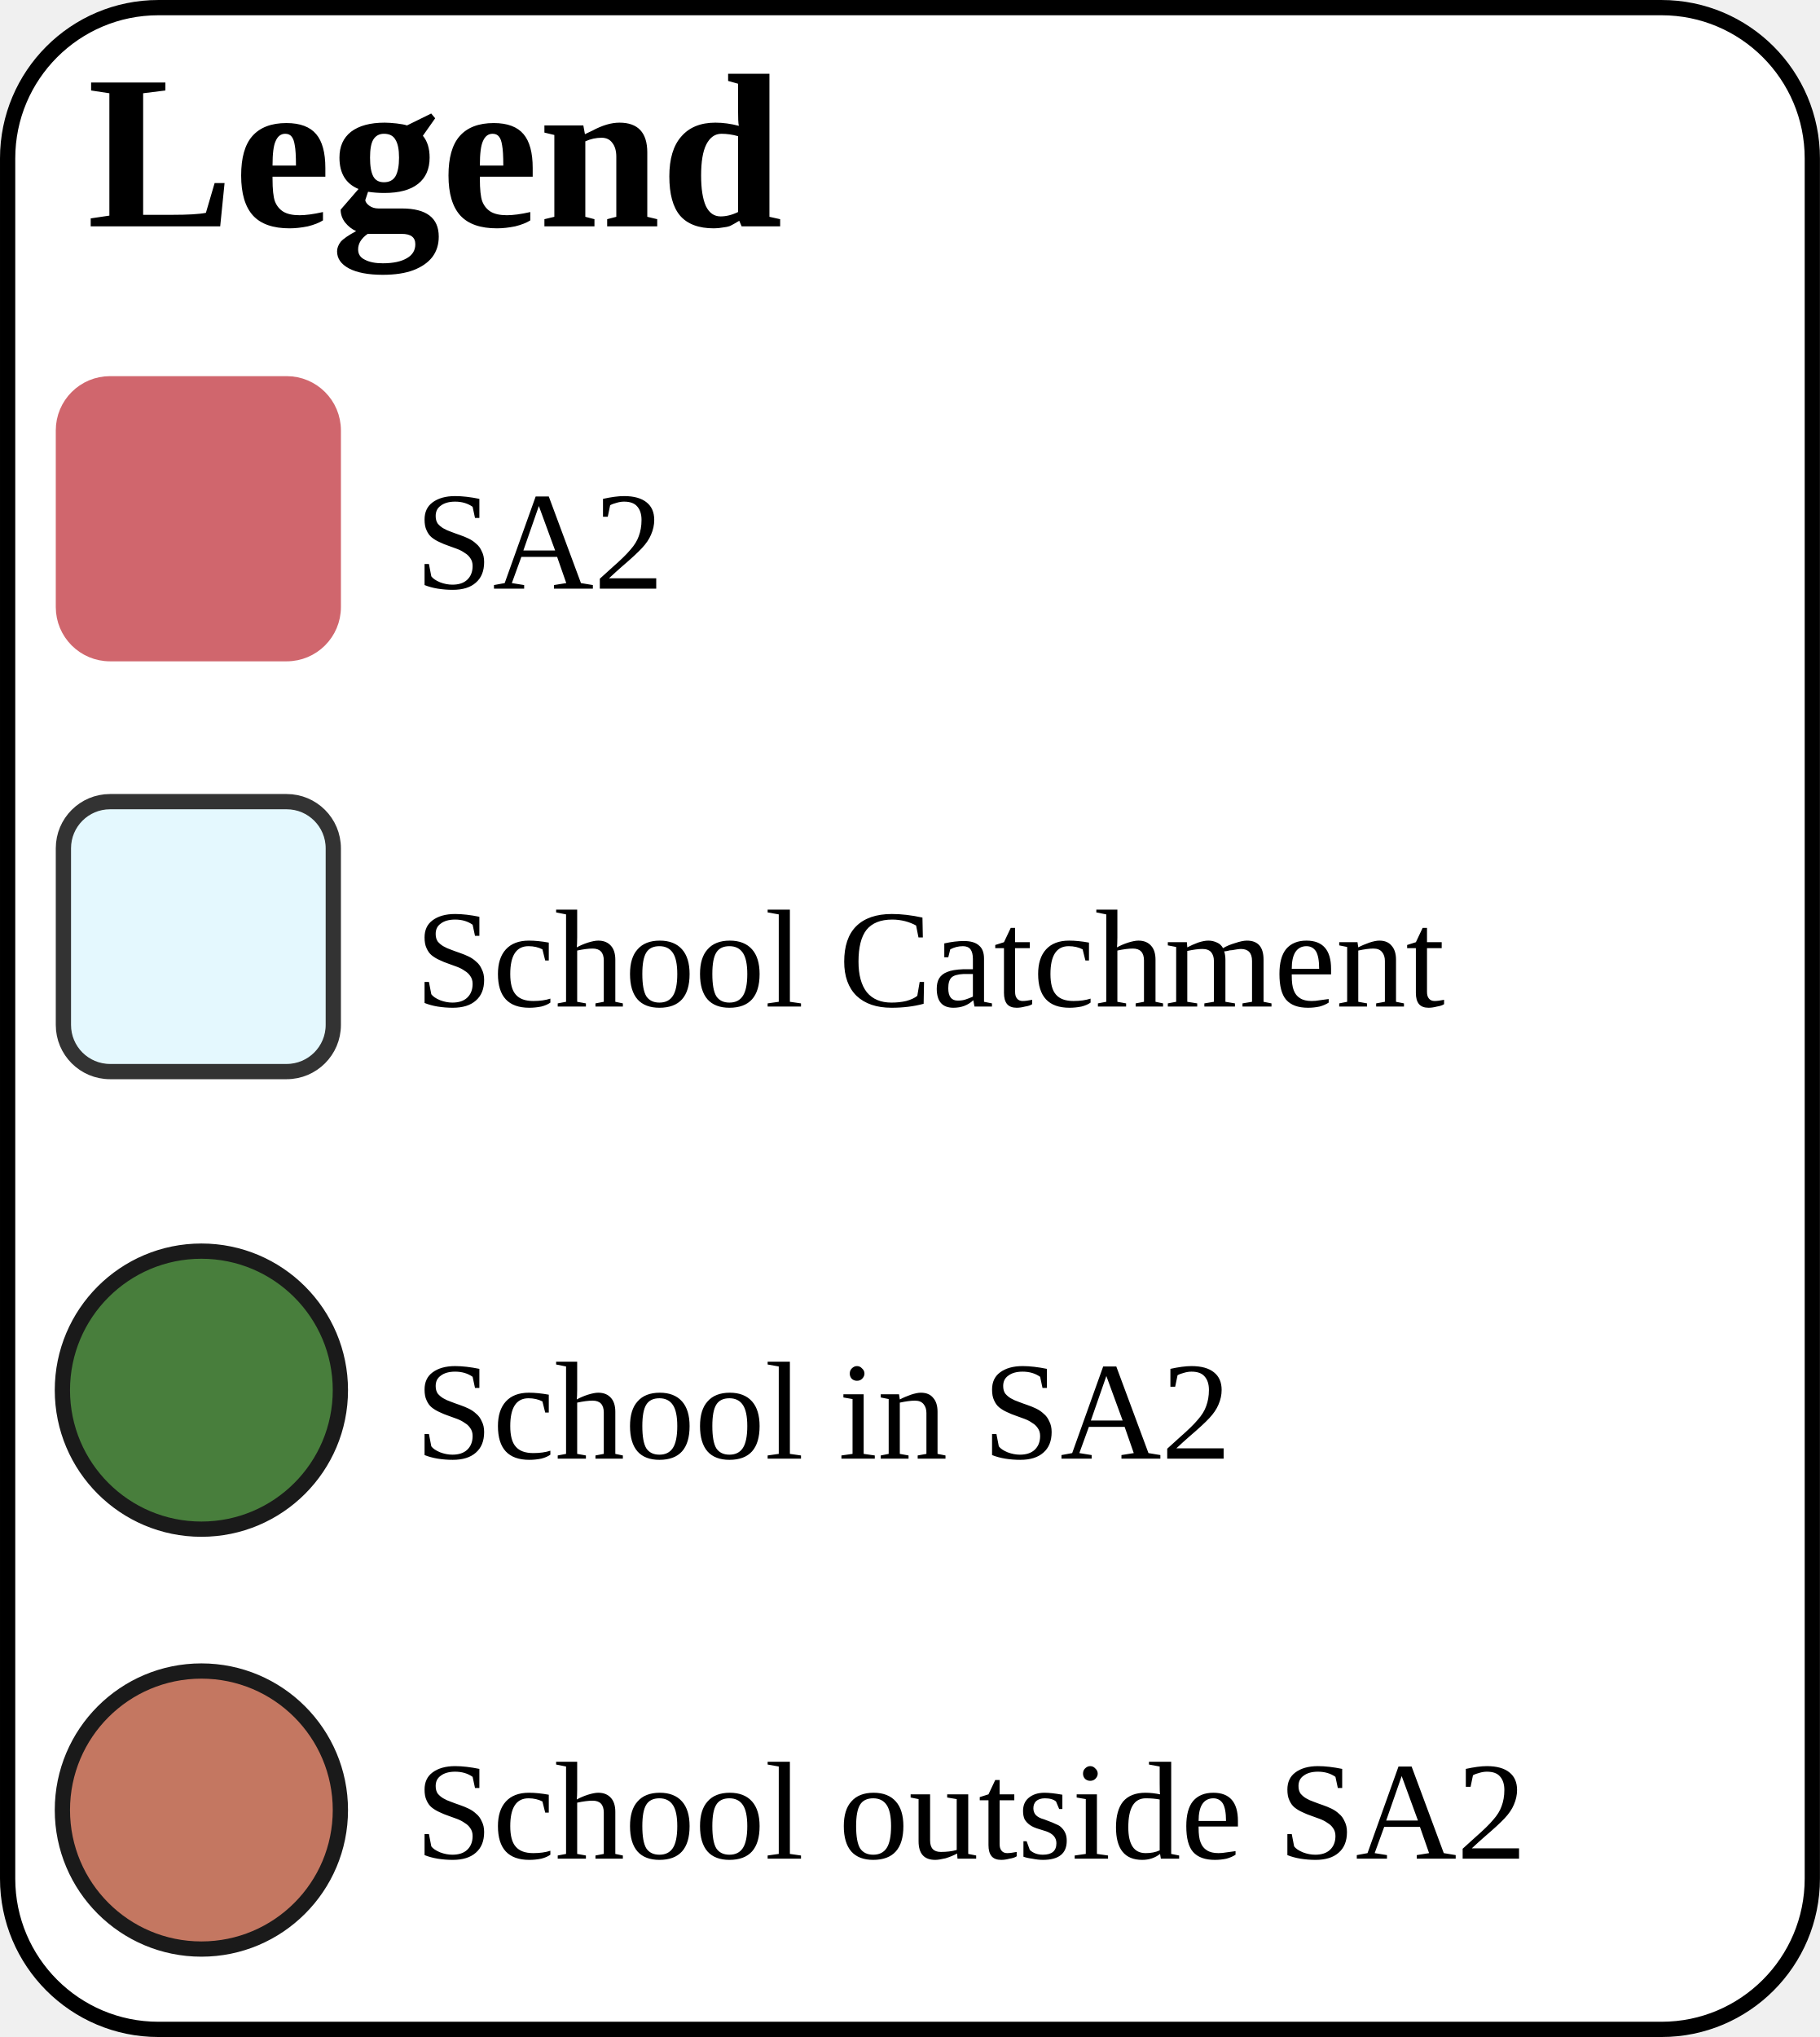
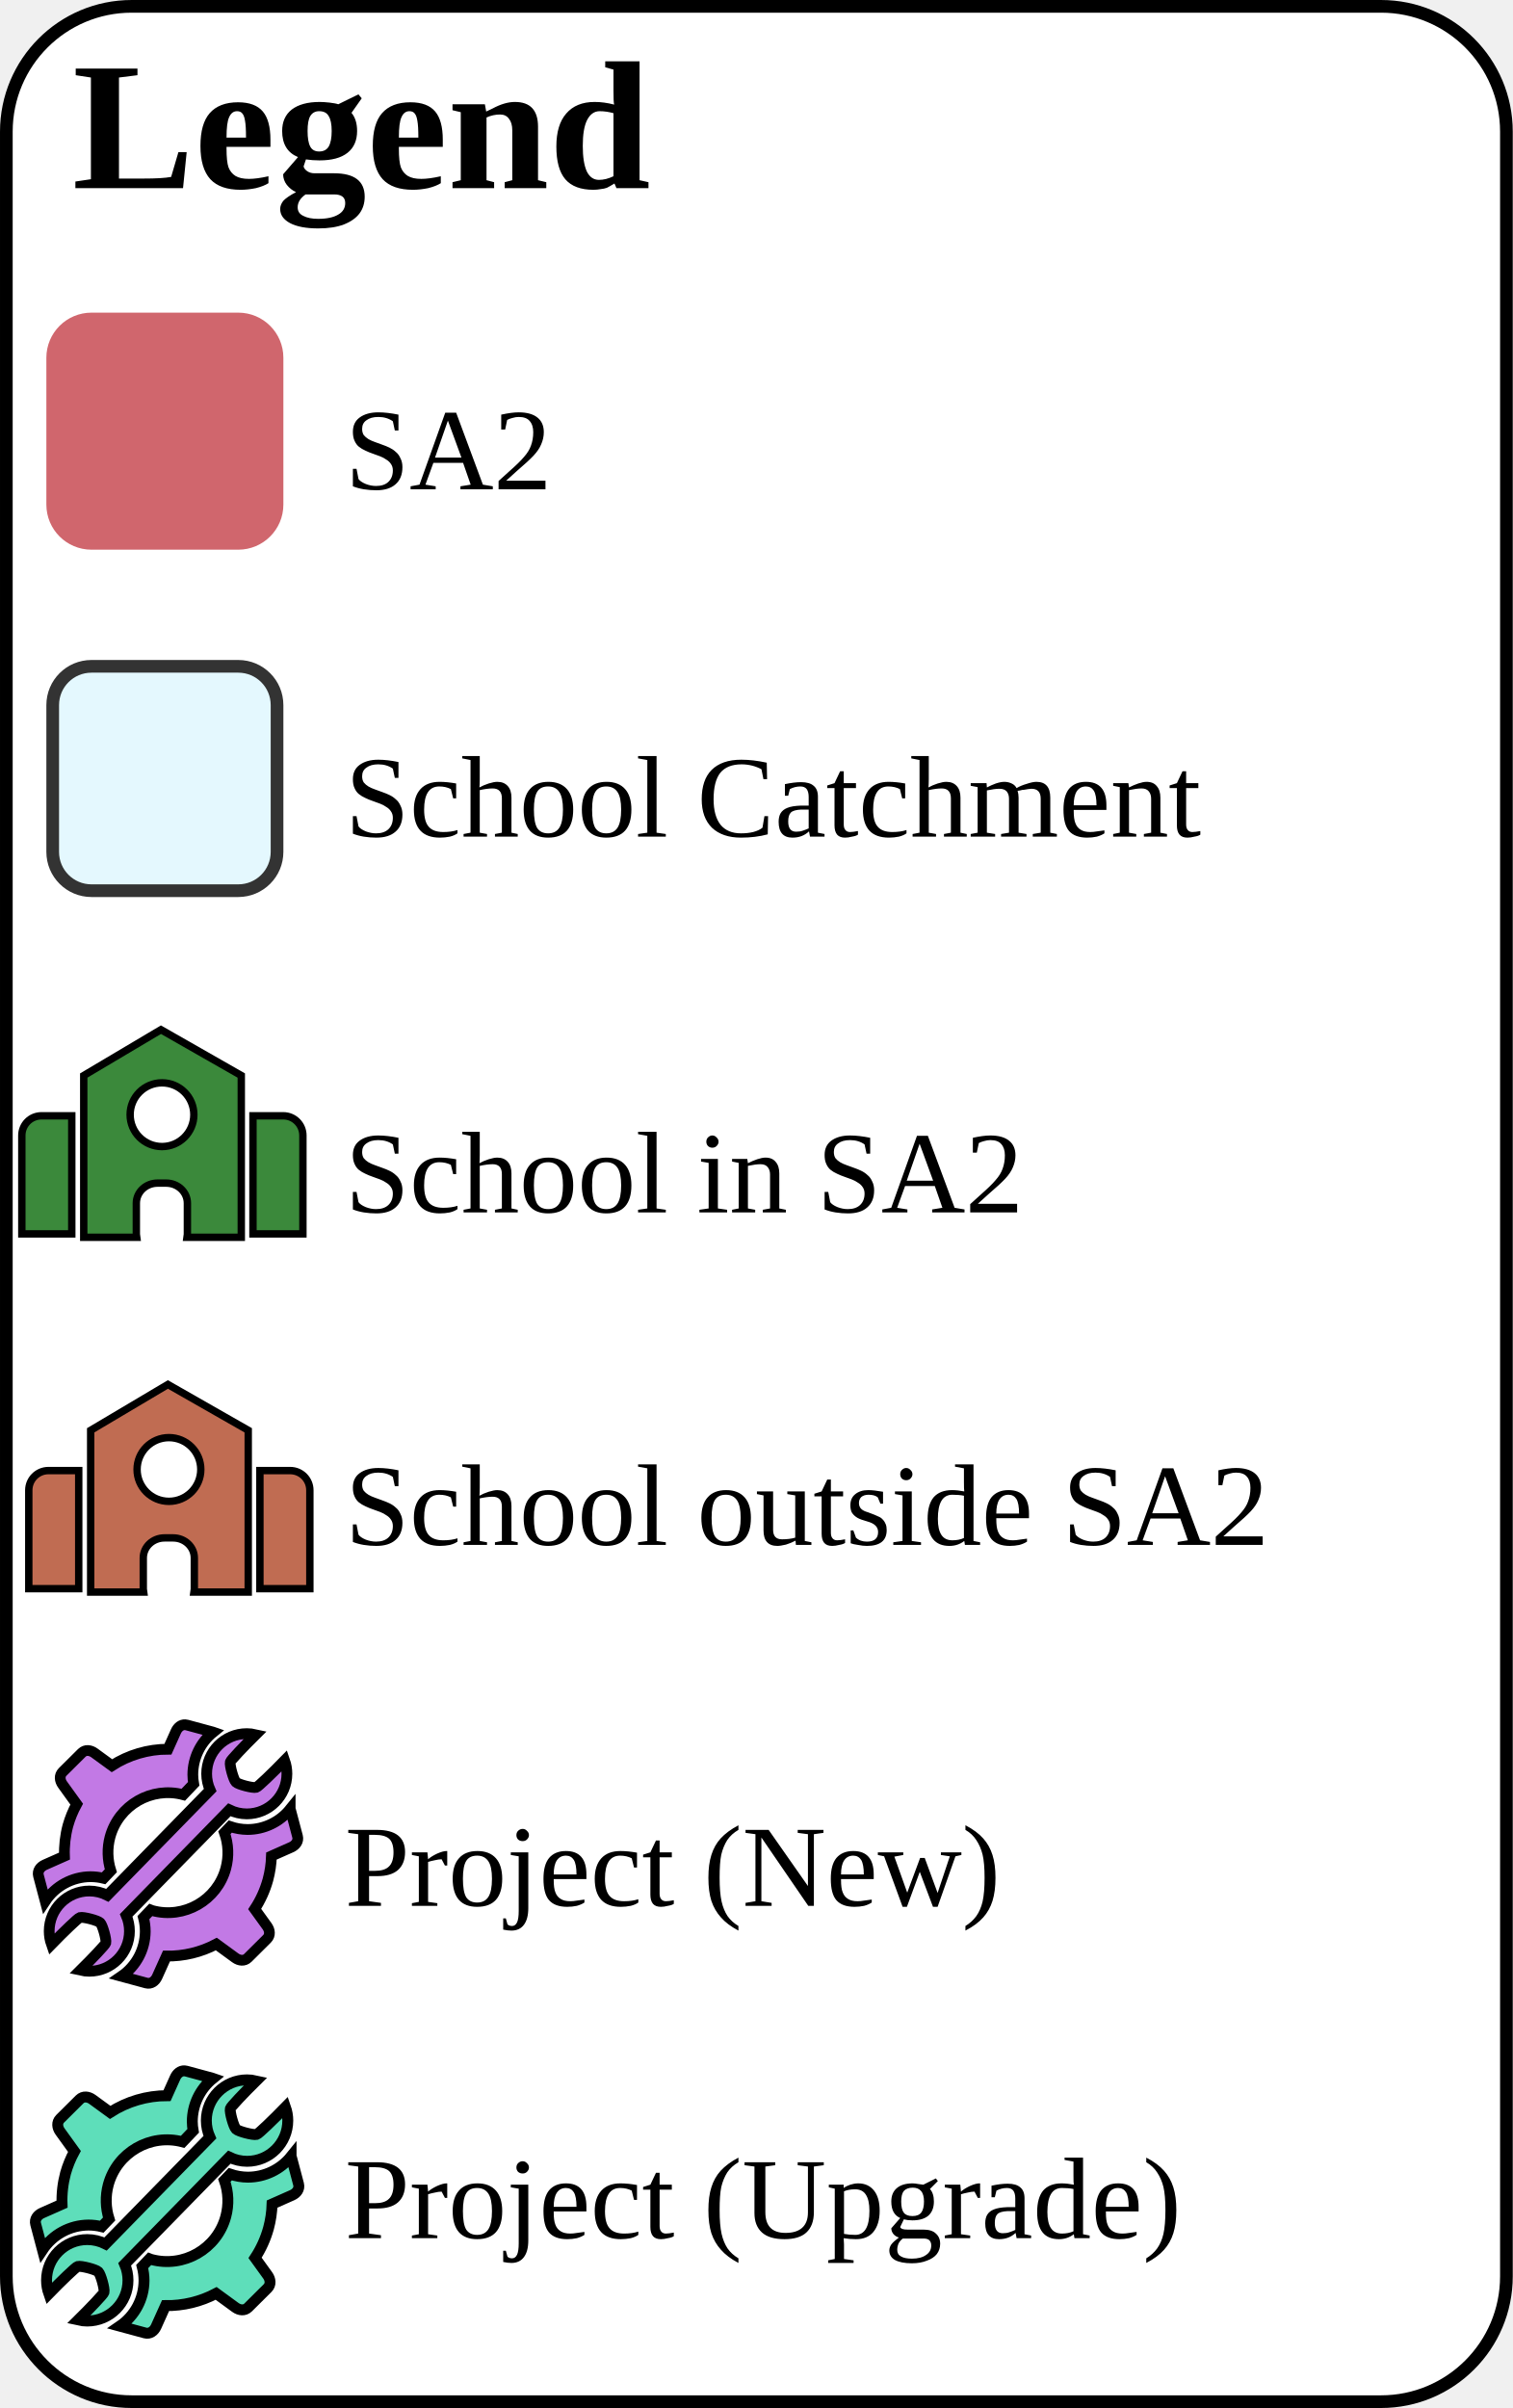
- <svg xmlns="http://www.w3.org/2000/svg" width="71.592mm" height="80.119mm" viewBox="0 0 71.592 80.119" version="1.1" id="svg1" xml:space="preserve">
+ <svg xmlns="http://www.w3.org/2000/svg" width="71.592mm" height="113.946mm" viewBox="0 0 71.592 113.946" version="1.1" id="svg1" xml:space="preserve">
  <defs id="defs1" />
  <g id="layer1" transform="translate(-118.6779,-97.96474)">
-     <rect style="fill:#ffffff;fill-opacity:1;stroke:#000000;stroke-width:0.6;stroke-dasharray:none;stroke-opacity:1" id="rect5" width="70.992" height="79.519" x="118.978" y="98.265" rx="5.931" ry="5.931" />
+     <rect style="fill:#ffffff;fill-opacity:1;stroke:#000000;stroke-width:0.6;stroke-dasharray:none;stroke-opacity:1" id="rect5" width="70.992" height="113.346" x="118.978" y="98.265" rx="5.931" ry="5.931" />
    <rect style="fill:#e4f8fe;fill-opacity:1;stroke:#333333;stroke-width:0.6;stroke-dasharray:none;stroke-opacity:1" id="rect1" width="10.617" height="10.617" x="121.172" y="129.495" rx="1.835" ry="1.835" />
    <text xml:space="preserve" style="font-size:8.64px;fill:#000000;stroke:none;stroke-width:1.633;stroke-dasharray:none;stroke-opacity:1" x="122.107" y="106.868" id="text1">
      <tspan id="tspan1" style="font-weight:bold;fill:#000000;stroke:none;stroke-width:1.633" x="122.107" y="106.868">Legend</tspan>
    </text>
    <text xml:space="preserve" style="font-size:5.504px;fill:#000000;stroke:none;stroke-width:1.04;stroke-dasharray:none;stroke-opacity:1" x="135.003" y="137.554" id="text2">
      <tspan id="tspan2" style="font-weight:normal;fill:#000000;stroke:none;stroke-width:1.04" x="135.003" y="137.554">School Catchment</tspan>
    </text>
    <rect style="fill:#d0666d;fill-opacity:1;stroke:#d0666d;stroke-width:0.6;stroke-dasharray:none;stroke-opacity:1" id="rect2" width="10.617" height="10.617" x="121.172" y="113.059" rx="1.835" ry="1.835" />
    <text xml:space="preserve" style="font-size:5.504px;fill:#000000;stroke:none;stroke-width:1.04;stroke-dasharray:none;stroke-opacity:1" x="135.003" y="121.118" id="text3">
      <tspan id="tspan3" style="font-weight:normal;fill:#000000;stroke:none;stroke-width:1.04" x="135.003" y="121.118">SA2</tspan>
    </text>
    <text xml:space="preserve" style="font-size:5.504px;fill:#000000;stroke:none;stroke-width:1.04;stroke-dasharray:none;stroke-opacity:1" x="135.003" y="155.338" id="text4">
      <tspan id="tspan4" style="font-weight:normal;fill:#000000;stroke:none;stroke-width:1.04" x="135.003" y="155.338">School in SA2</tspan>
    </text>
-     <circle style="fill:#487e3c;fill-opacity:1;stroke:#1a1a1a;stroke-width:0.6;stroke-dasharray:none;stroke-opacity:1" id="path4" cx="126.6" cy="152.642" r="5.468" />
-     <circle style="fill:#c47761;fill-opacity:1;stroke:#1a1a1a;stroke-width:0.6;stroke-dasharray:none;stroke-opacity:1" id="circle4" cx="126.6" cy="169.157" r="5.468" />
    <text xml:space="preserve" style="font-size:5.504px;fill:#000000;stroke:none;stroke-width:1.04;stroke-dasharray:none;stroke-opacity:1" x="135.003" y="171.067" id="text5">
      <tspan id="tspan5" style="font-weight:normal;fill:#000000;stroke:none;stroke-width:1.04" x="135.003" y="171.067">School outside SA2</tspan>
    </text>
+     <g id="layer1-8" transform="matrix(0.2645833,0,0,0.2645833,98.84142,131.9322)">
+       <path style="fill:#c06c52;fill-opacity:1;stroke:#000000;stroke-width:1.323;stroke-dasharray:none" d="m 121.461,134.626 v 21.121 h 8.935 v -17.599 c 0,-1.951 -1.571,-3.522 -3.522,-3.522 z" id="path3" />
+       <path id="rect2-1" style="fill:#c06c52;fill-opacity:1;stroke:#000000;stroke-width:1.323;stroke-dasharray:none" d="m 105.005,119.227 -13.813,8.197 v 28.93 h 9.457 c -0.031,-0.186 -0.048,-0.376 -0.048,-0.57 v -5.523 c 0,-1.991 1.695,-3.594 3.801,-3.594 h 1.53 c 2.106,0 3.801,1.603 3.801,3.594 v 5.523 c 0,0.194 -0.017,0.384 -0.048,0.57 h 9.689 v -28.93 z m 0.185,9.504 a 5.7,5.7 0 0 1 5.7,5.7 5.7,5.7 0 0 1 -5.7,5.699 5.7,5.7 0 0 1 -5.699,-5.699 5.7,5.7 0 0 1 5.699,-5.7 z" />
+       <path style="fill:#c06c52;fill-opacity:1;stroke:#000000;stroke-width:1.323;stroke-dasharray:none" d="m 89.055,134.626 v 21.121 h -8.935 v -17.599 c 0,-1.951 1.571,-3.522 3.522,-3.522 z" id="path4-8" />
+     </g>
+     <g id="layer1-5" transform="matrix(0.2645833,0,0,0.2645833,98.51259,115.1437)">
+       <path style="fill:#3b893b;fill-opacity:1;stroke:#000000;stroke-width:1.323;stroke-dasharray:none" d="m 121.461,134.626 v 21.121 h 8.935 v -17.599 c 0,-1.951 -1.571,-3.522 -3.522,-3.522 z" id="path3-4" />
+       <path id="rect2-4" style="fill:#3b893b;fill-opacity:1;stroke:#000000;stroke-width:1.323;stroke-dasharray:none" d="m 105.005,119.227 -13.813,8.197 v 28.93 h 9.457 c -0.031,-0.186 -0.048,-0.376 -0.048,-0.57 v -5.523 c 0,-1.991 1.695,-3.594 3.801,-3.594 h 1.53 c 2.106,0 3.801,1.603 3.801,3.594 v 5.523 c 0,0.194 -0.017,0.384 -0.048,0.57 h 9.689 v -28.93 z m 0.185,9.504 a 5.7,5.7 0 0 1 5.7,5.7 5.7,5.7 0 0 1 -5.7,5.699 5.7,5.7 0 0 1 -5.699,-5.699 5.7,5.7 0 0 1 5.699,-5.7 z" />
+       <path style="fill:#3b893b;fill-opacity:1;stroke:#000000;stroke-width:1.323;stroke-dasharray:none" d="m 89.055,134.626 v 21.121 h -8.935 v -17.599 c 0,-1.951 1.571,-3.522 3.522,-3.522 z" id="path4-0" />
+     </g>
+     <g id="layer1-7" transform="matrix(0.3847855,0,0,0.3847855,88.39338,132.4476)" style="fill:#c279e5;fill-opacity:1">
+       <path id="rect5-6" style="fill:#c279e5;fill-opacity:1;stroke:#000000;stroke-width:1.323" d="m 101.479,122.488 c -0.495,-0.027 -0.913,0.323 -1.132,0.809 l -0.989,2.199 a 12.741,12.741 0 0 0 -6.891,2.027 l -2.149,-1.567 c -0.492,-0.359 -1.123,-0.434 -1.554,-0.004 l -2.355,2.341 c -0.432,0.429 -0.36,1.061 -0.004,1.555 l 1.732,2.403 a 12.741,12.741 0 0 0 -1.078,2.64 12.741,12.741 0 0 0 -0.426,3.752 l -2.415,1.07 c -0.557,0.247 -0.936,0.756 -0.78,1.344 l 0.831,3.135 a 6.733,6.733 0 0 1 5.568,-3.018 6.733,6.733 0 0 1 1.615,0.197 l 0.886,-0.929 a 7.376,7.376 0 0 1 -0.099,-4.15 7.376,7.376 0 0 1 9.012,-5.198 l 1.274,-1.336 a 6.733,6.733 0 0 1 -0.104,-1.122 6.733,6.733 0 0 1 2.506,-5.235 c -0.009,-0.003 -0.017,-0.008 -0.026,-0.01 l -3.205,-0.868 c -0.073,-0.02 -0.146,-0.031 -0.217,-0.035 z m 12.913,10.374 a 6.733,6.733 0 0 1 -5.238,2.509 6.733,6.733 0 0 1 -2.132,-0.361 l -0.715,0.75 a 7.376,7.376 0 0 1 0.171,4.389 7.376,7.376 0 0 1 -9.047,5.191 7.376,7.376 0 0 1 -0.19,-0.072 l -0.891,0.934 a 6.733,6.733 0 0 1 0.221,1.705 6.733,6.733 0 0 1 -2.934,5.515 l 3.053,0.826 c 0.588,0.159 1.099,-0.218 1.348,-0.774 l 1.142,-2.538 a 12.741,12.741 0 0 0 6.132,-1.48 l 2.324,1.696 c 0.492,0.359 1.123,0.433 1.554,0.004 l 2.354,-2.341 c 0.432,-0.429 0.361,-1.061 0.005,-1.555 l -1.521,-2.109 a 12.741,12.741 0 0 0 1.629,-3.598 12.741,12.741 0 0 0 0.433,-2.92 l 2.426,-1.075 c 0.557,-0.247 0.937,-0.756 0.781,-1.344 l -0.851,-3.21 c -0.013,-0.051 -0.034,-0.095 -0.054,-0.141 z" />
+       <path id="path10" style="fill:#c279e5;fill-opacity:1;stroke:#000000;stroke-width:1.323;stroke-dasharray:none" d="m 109.056,123.581 a 4.934,4.934 0 0 0 -4.935,4.934 4.934,4.934 0 0 0 0.433,2.014 l -12.642,12.935 a 4.934,4.934 0 0 0 -2.221,-0.529 4.934,4.934 0 0 0 -4.935,4.935 4.934,4.934 0 0 0 0.278,1.631 c 1.466,-1.504 3.263,-3.243 3.497,-3.308 0.398,-0.11 2.203,0.356 2.497,0.645 0.294,0.289 0.794,2.085 0.69,2.485 -0.059,0.227 -1.668,1.913 -3.125,3.356 a 4.934,4.934 0 0 0 1.098,0.125 4.934,4.934 0 0 0 4.935,-4.934 4.934,4.934 0 0 0 -0.4,-1.945 l 12.682,-12.975 a 4.934,4.934 0 0 0 2.149,0.5 4.934,4.934 0 0 0 4.935,-4.935 4.934,4.934 0 0 0 -0.278,-1.631 c -1.466,1.504 -3.263,3.243 -3.497,3.308 -0.398,0.11 -2.203,-0.356 -2.497,-0.645 -0.294,-0.289 -0.794,-2.085 -0.69,-2.485 0.059,-0.227 1.668,-1.913 3.125,-3.356 a 4.934,4.934 0 0 0 -1.098,-0.125 z" />
+     </g>
+     <g id="layer1-6" transform="matrix(0.3905116,0,0,0.3905116,87.78211,148.1236)" style="fill:#5edeba;fill-opacity:1">
+       <path id="rect5-8" style="fill:#5edeba;fill-opacity:1;stroke:#000000;stroke-width:1.323" d="m 101.479,122.488 c -0.495,-0.027 -0.913,0.323 -1.132,0.809 l -0.989,2.199 a 12.741,12.741 0 0 0 -6.891,2.027 l -2.149,-1.567 c -0.492,-0.359 -1.123,-0.434 -1.554,-0.004 l -2.355,2.341 c -0.432,0.429 -0.36,1.061 -0.004,1.555 l 1.732,2.403 a 12.741,12.741 0 0 0 -1.078,2.64 12.741,12.741 0 0 0 -0.426,3.752 l -2.415,1.07 c -0.557,0.247 -0.936,0.756 -0.78,1.344 l 0.831,3.135 a 6.733,6.733 0 0 1 5.568,-3.018 6.733,6.733 0 0 1 1.615,0.197 l 0.886,-0.929 a 7.376,7.376 0 0 1 -0.099,-4.15 7.376,7.376 0 0 1 9.012,-5.198 l 1.274,-1.336 a 6.733,6.733 0 0 1 -0.104,-1.122 6.733,6.733 0 0 1 2.506,-5.235 c -0.009,-0.003 -0.017,-0.008 -0.026,-0.01 l -3.205,-0.868 c -0.073,-0.02 -0.146,-0.031 -0.217,-0.035 z m 12.913,10.374 a 6.733,6.733 0 0 1 -5.238,2.509 6.733,6.733 0 0 1 -2.132,-0.361 l -0.715,0.75 a 7.376,7.376 0 0 1 0.171,4.389 7.376,7.376 0 0 1 -9.047,5.191 7.376,7.376 0 0 1 -0.19,-0.072 l -0.891,0.934 a 6.733,6.733 0 0 1 0.221,1.705 6.733,6.733 0 0 1 -2.934,5.515 l 3.053,0.826 c 0.588,0.159 1.099,-0.218 1.348,-0.774 l 1.142,-2.538 a 12.741,12.741 0 0 0 6.132,-1.48 l 2.324,1.696 c 0.492,0.359 1.123,0.433 1.554,0.004 l 2.354,-2.341 c 0.432,-0.429 0.361,-1.061 0.005,-1.555 l -1.521,-2.109 a 12.741,12.741 0 0 0 1.629,-3.598 12.741,12.741 0 0 0 0.433,-2.92 l 2.426,-1.075 c 0.557,-0.247 0.937,-0.756 0.781,-1.344 l -0.851,-3.21 c -0.013,-0.051 -0.034,-0.095 -0.054,-0.141 z" />
+       <path id="path10-7" style="fill:#5edeba;fill-opacity:1;stroke:#000000;stroke-width:1.323;stroke-dasharray:none" d="m 109.056,123.581 a 4.934,4.934 0 0 0 -4.935,4.934 4.934,4.934 0 0 0 0.433,2.014 l -12.642,12.935 a 4.934,4.934 0 0 0 -2.221,-0.529 4.934,4.934 0 0 0 -4.935,4.935 4.934,4.934 0 0 0 0.278,1.631 c 1.466,-1.504 3.263,-3.243 3.497,-3.308 0.398,-0.11 2.203,0.356 2.497,0.645 0.294,0.289 0.794,2.085 0.69,2.485 -0.059,0.227 -1.668,1.913 -3.125,3.356 a 4.934,4.934 0 0 0 1.098,0.125 4.934,4.934 0 0 0 4.935,-4.934 4.934,4.934 0 0 0 -0.4,-1.945 l 12.682,-12.975 a 4.934,4.934 0 0 0 2.149,0.5 4.934,4.934 0 0 0 4.935,-4.935 4.934,4.934 0 0 0 -0.278,-1.631 c -1.466,1.504 -3.263,3.243 -3.497,3.308 -0.398,0.11 -2.203,-0.356 -2.497,-0.645 -0.294,-0.289 -0.794,-2.085 -0.69,-2.485 0.059,-0.227 1.668,-1.913 3.125,-3.356 a 4.934,4.934 0 0 0 -1.098,-0.125 z" />
+     </g>
+     <text xml:space="preserve" style="font-size:5.504px;fill:#000000;stroke:none;stroke-width:1.04;stroke-dasharray:none;stroke-opacity:1" x="135.003" y="188.147" id="text6">
+       <tspan id="tspan6" style="font-weight:normal;fill:#000000;stroke:none;stroke-width:1.04" x="135.003" y="188.147">Project (New)</tspan>
+     </text>
+     <text xml:space="preserve" style="font-size:5.504px;fill:#000000;stroke:none;stroke-width:1.04;stroke-dasharray:none;stroke-opacity:1" x="135.003" y="203.875" id="text7">
+       <tspan id="tspan7" style="font-weight:normal;fill:#000000;stroke:none;stroke-width:1.04" x="135.003" y="203.875">Project (Upgrade)</tspan>
+     </text>
  </g>
</svg>
